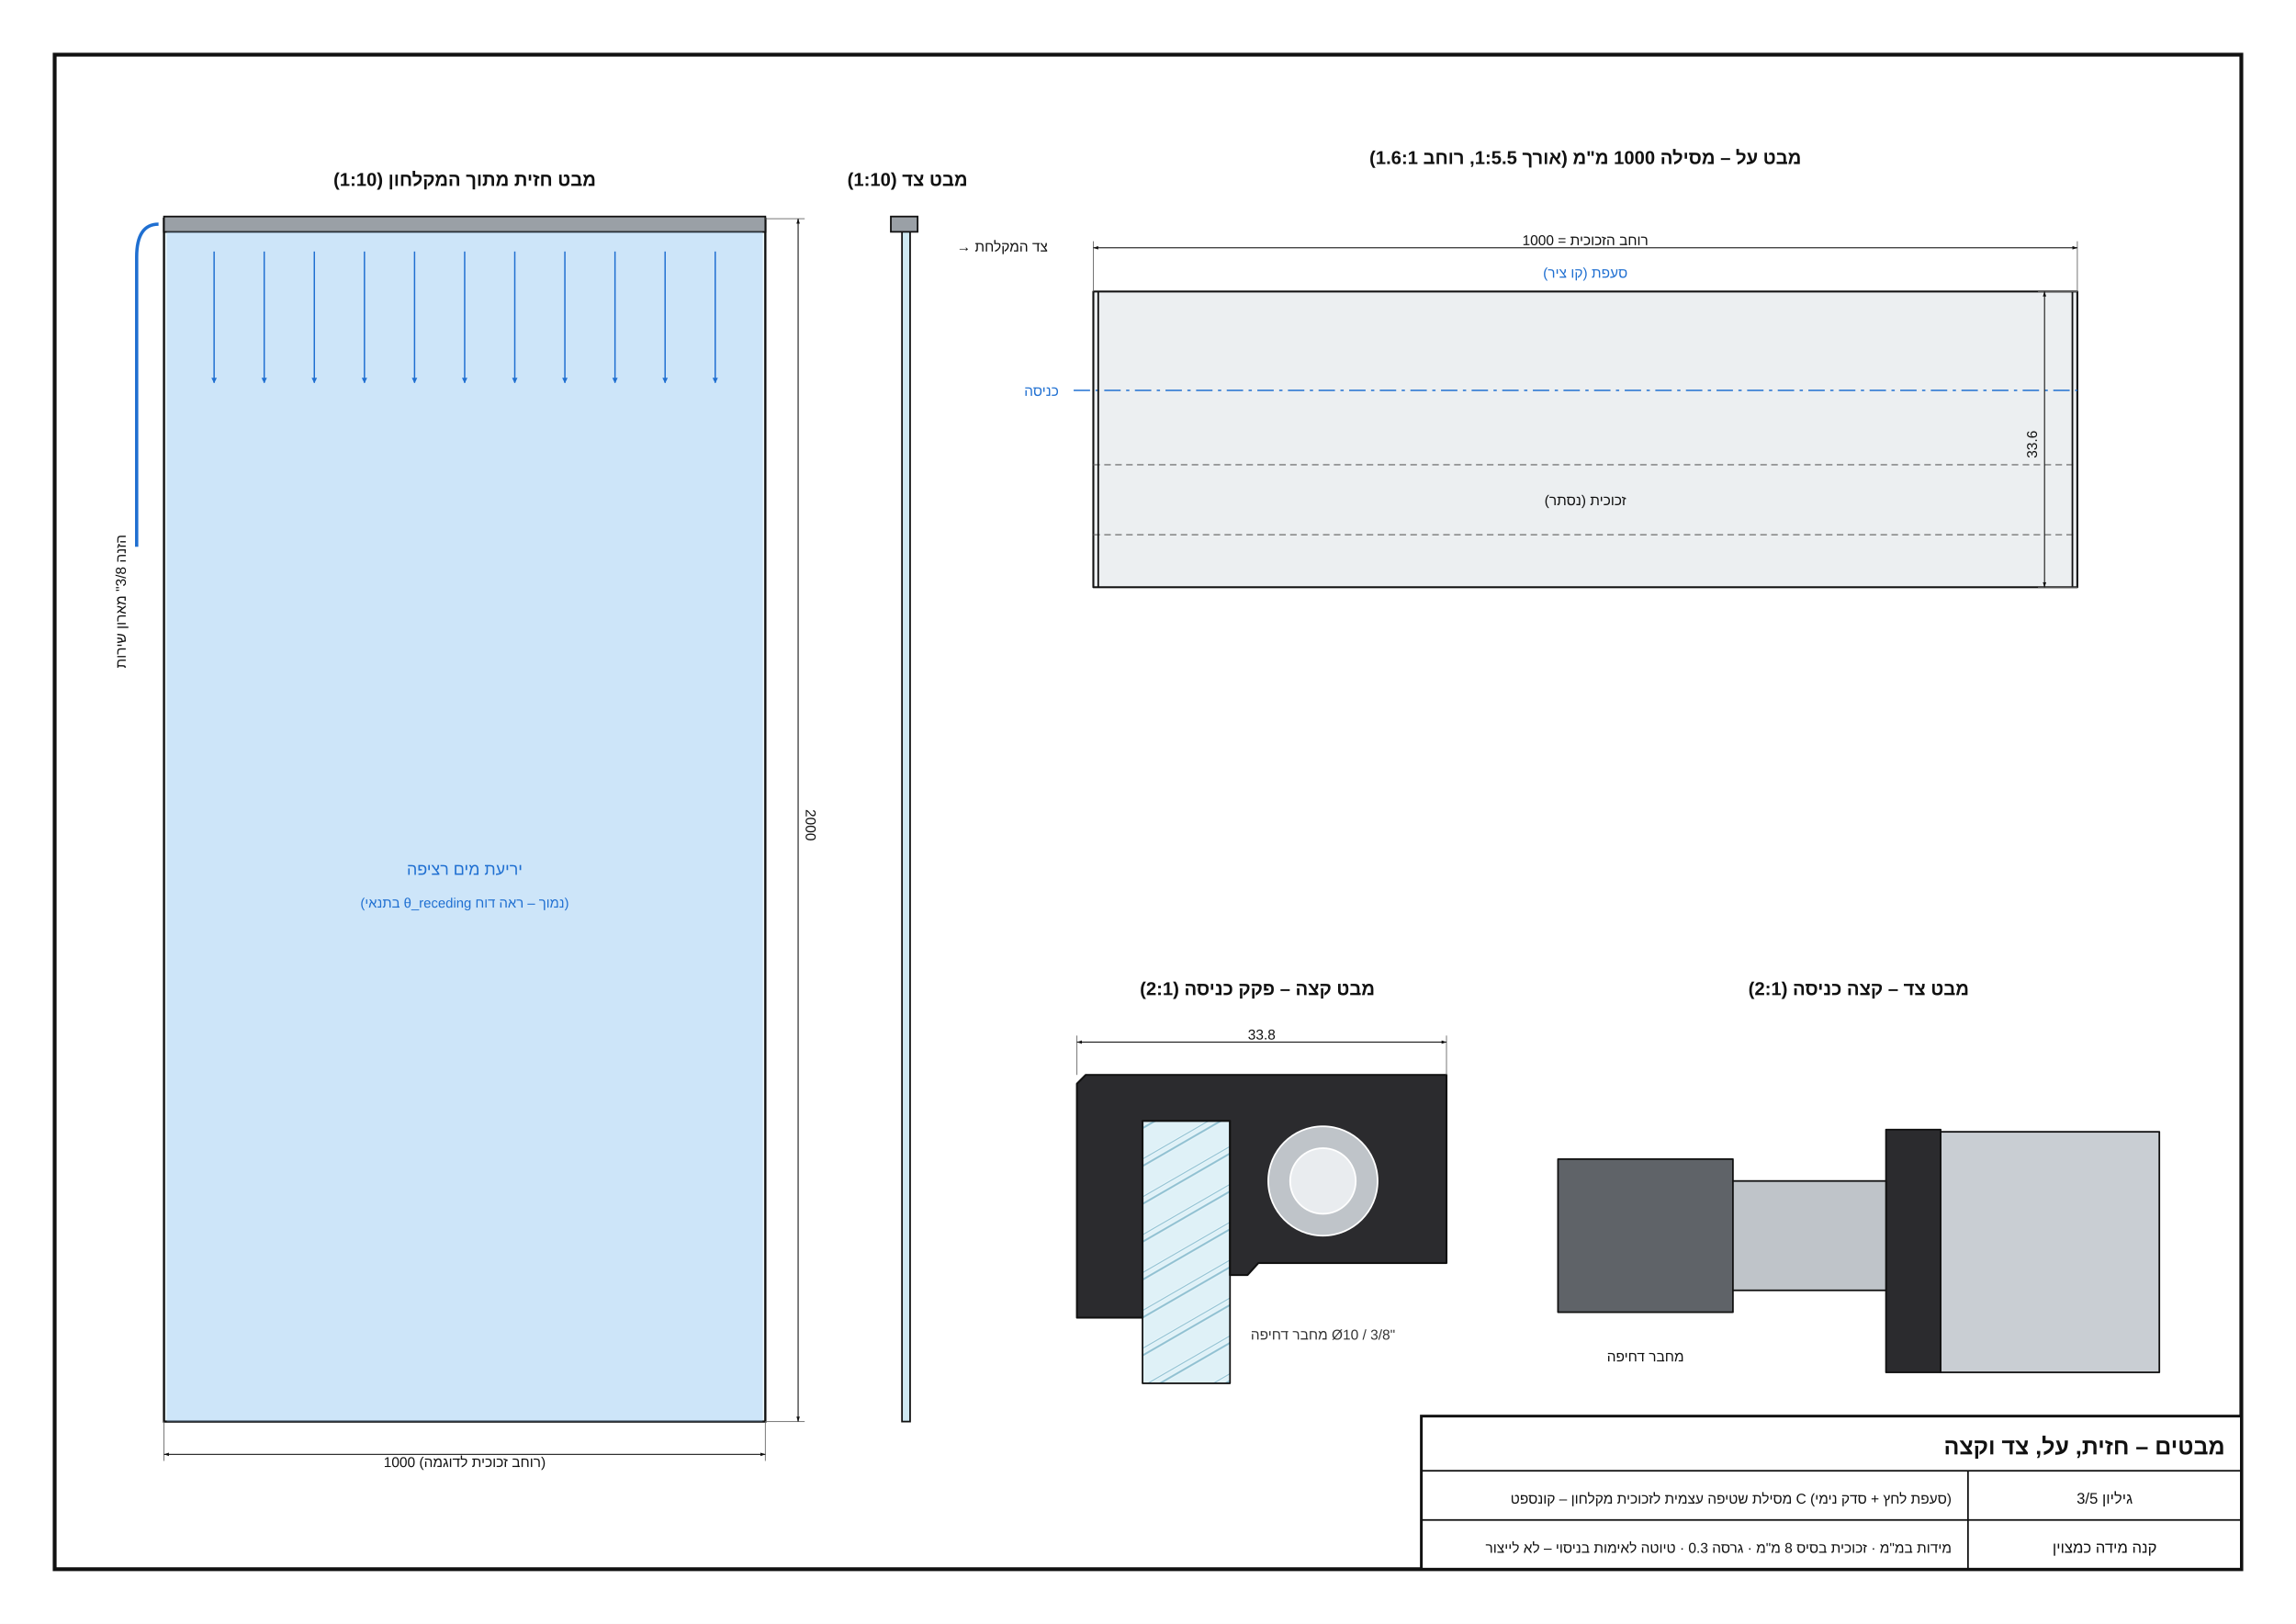
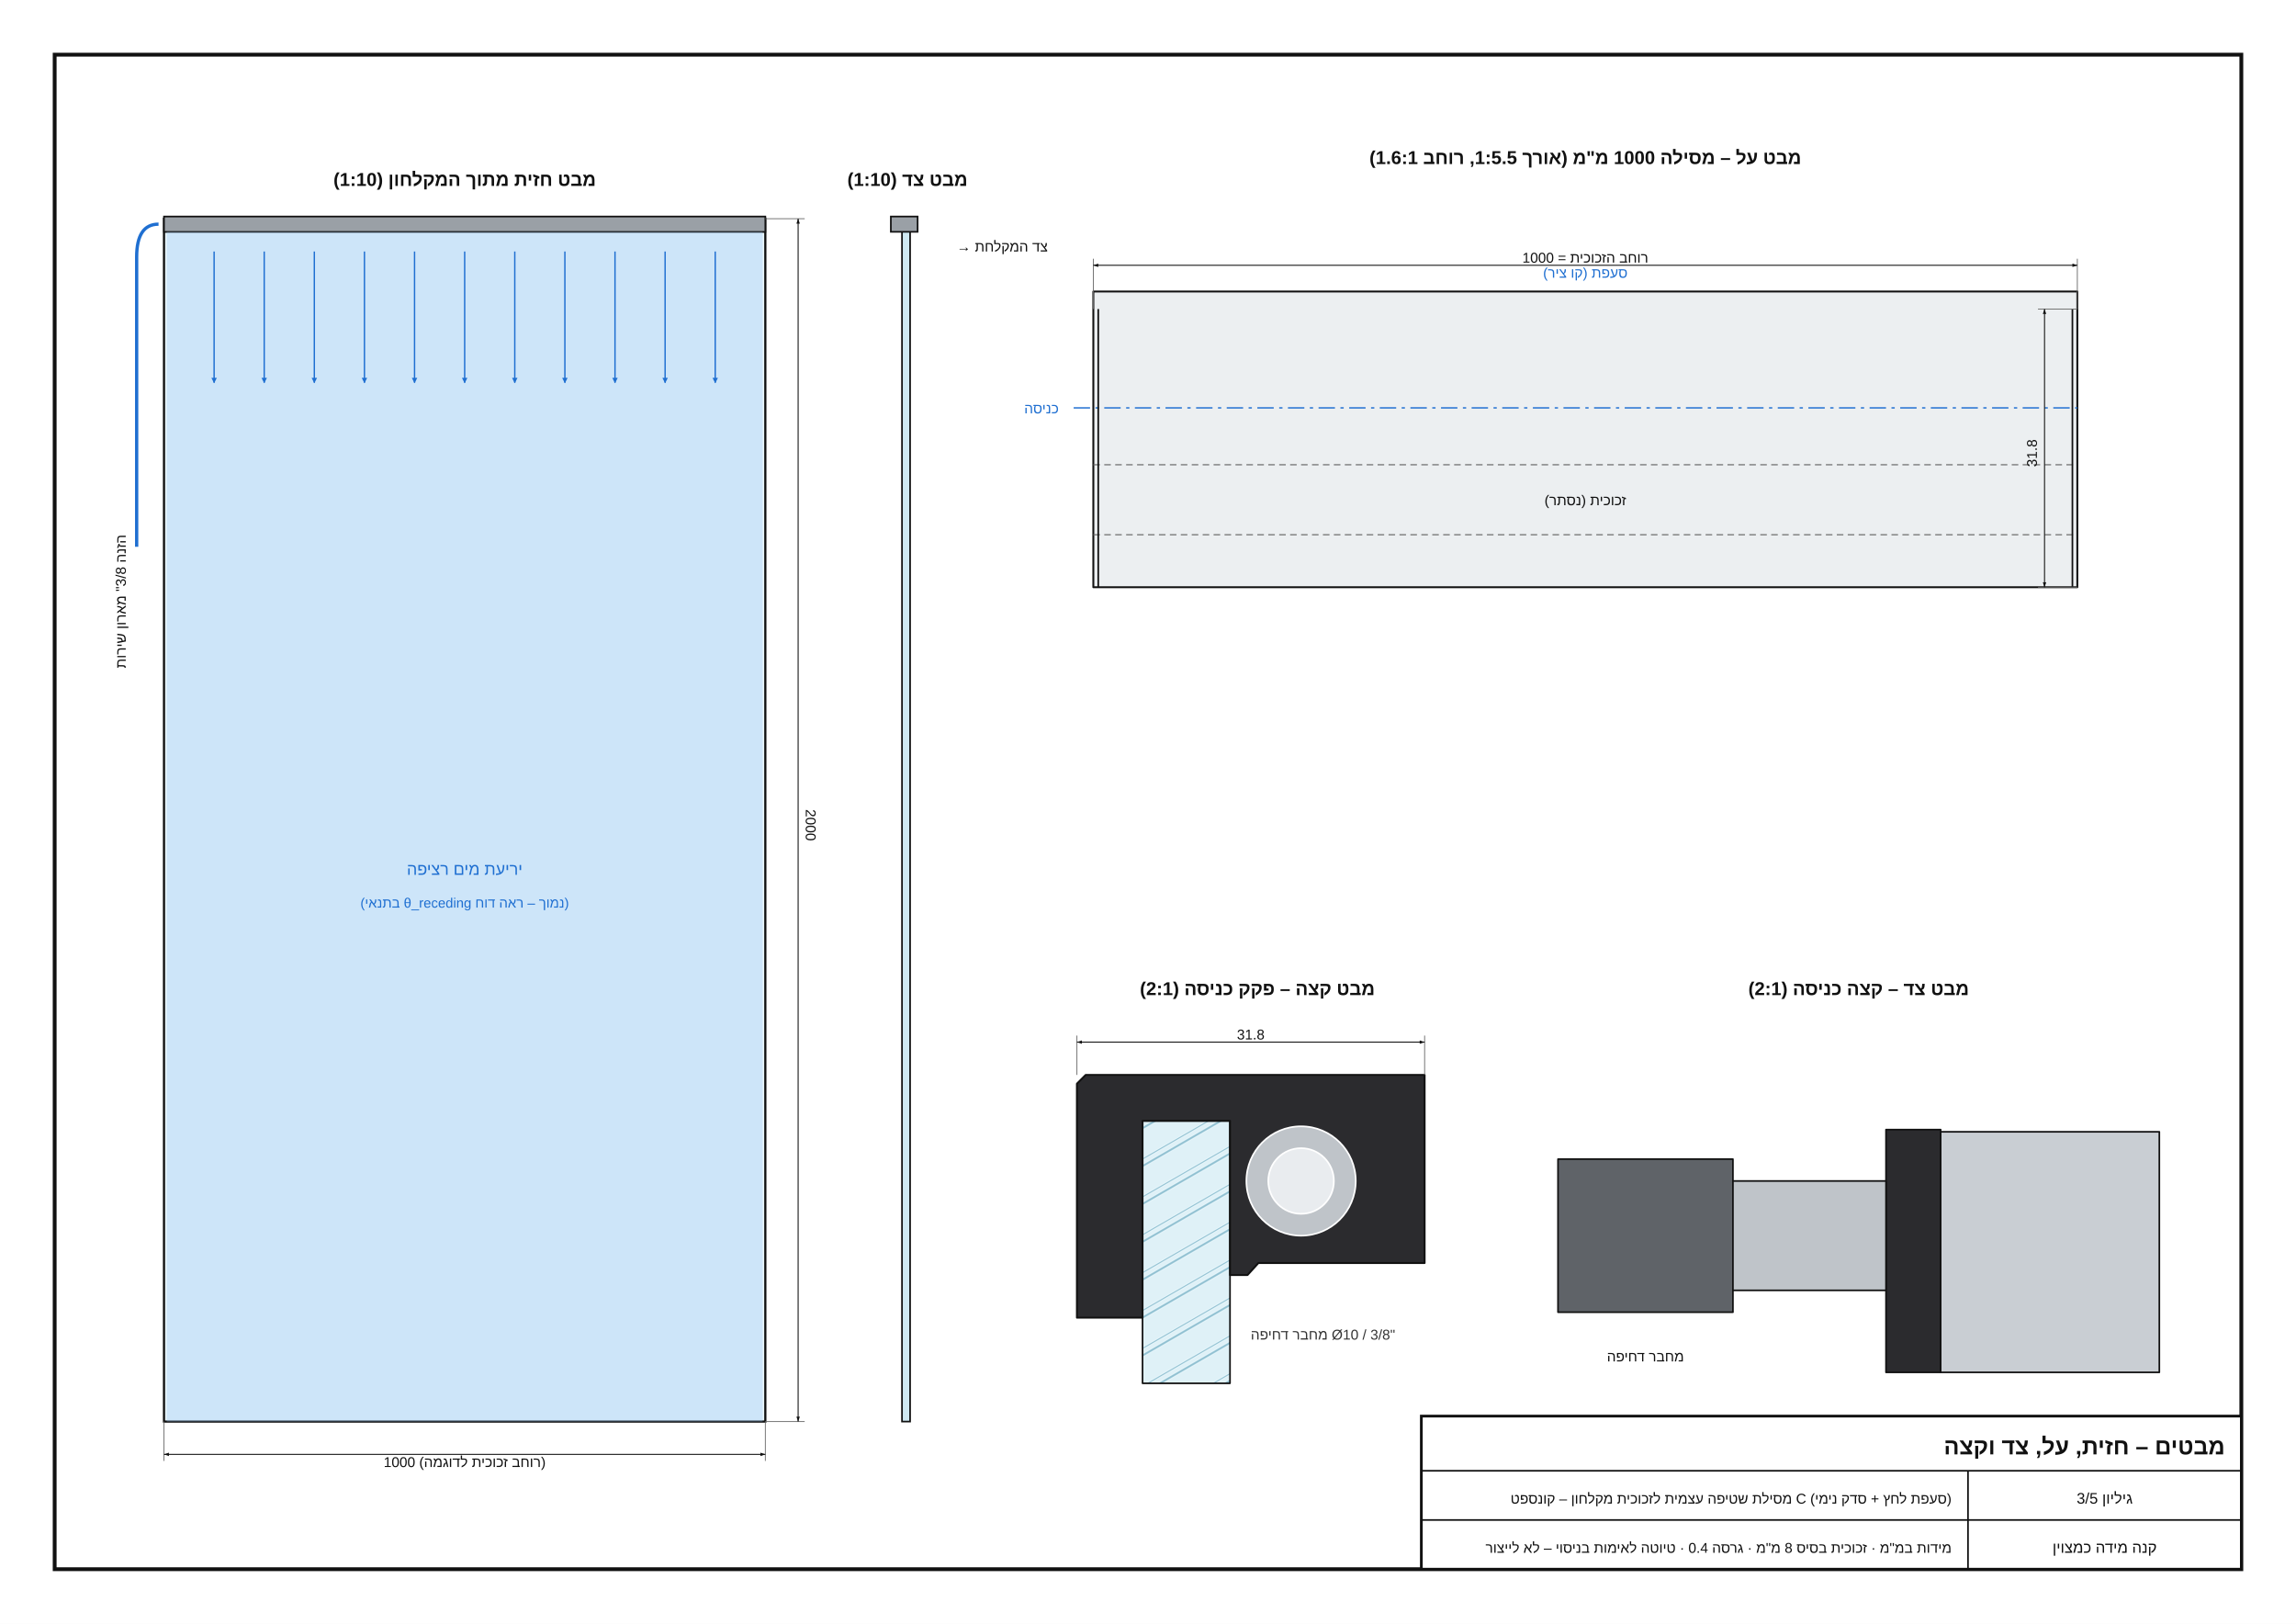
<svg xmlns="http://www.w3.org/2000/svg" width="420mm" height="297mm" viewBox="0 0 420 297">
  <rect width="420" height="297" fill="#fff" />
  <defs>
    <marker id="arr" viewBox="0 0 10 10" refX="10" refY="5" markerWidth="5" markerHeight="5" orient="auto-start-reverse">
      <path d="M0,1.5 L10,5 L0,8.5 z" fill="#111" />
    </marker>
    <marker id="flow" viewBox="0 0 10 10" refX="9" refY="5" markerWidth="4" markerHeight="4" orient="auto">
      <path d="M0,0 L10,5 L0,10 z" fill="#1f6fd1" />
    </marker>
    <marker id="dot" viewBox="0 0 10 10" refX="5" refY="5" markerWidth="2.2" markerHeight="2.2">
      <circle cx="5" cy="5" r="4" fill="#111" />
    </marker>
    <pattern id="hAl" patternUnits="userSpaceOnUse" width="1.6" height="1.6" patternTransform="rotate(45)">
      <rect width="1.6" height="1.6" fill="#e9ecef" />
      <line x1="0" y1="0" x2="0" y2="1.6" stroke="#555" stroke-width="0.22" />
    </pattern>
    <pattern id="hCov" patternUnits="userSpaceOnUse" width="1.6" height="1.6" patternTransform="rotate(-45)">
      <rect width="1.6" height="1.6" fill="#e2e6ea" />
      <line x1="0" y1="0" x2="0" y2="1.6" stroke="#555" stroke-width="0.22" />
    </pattern>
    <pattern id="hSS" patternUnits="userSpaceOnUse" width="1.1" height="1.1" patternTransform="rotate(30)">
      <rect width="1.1" height="1.1" fill="#d5d8dc" />
      <line x1="0" y1="0" x2="0" y2="1.1" stroke="#333" stroke-width="0.25" />
    </pattern>
    <pattern id="hGl" patternUnits="userSpaceOnUse" width="6" height="6" patternTransform="rotate(60)">
      <rect width="6" height="6" fill="#dff1f7" />
      <line x1="0" y1="0" x2="0" y2="6" stroke="#7fb6c9" stroke-width="0.25" />
      <line x1="1.2" y1="0" x2="1.2" y2="6" stroke="#7fb6c9" stroke-width="0.25" />
    </pattern>
  </defs>
  <rect x="30" y="40" width="110.0" height="220.0" fill="#e8f5fa" stroke="#111" stroke-width="0.4" />
  <rect x="30" y="39.6" width="110.0" height="2.82" fill="#9aa0a6" stroke="#111" stroke-width="0.3" />
  <rect x="30.5" y="42.42" width="109.0" height="217.58" fill="#9cc9f5" fill-opacity="0.35" />
  <line x1="39.167" y1="46.000" x2="39.167" y2="70.000" stroke="#1f6fd1" stroke-width="0.25" marker-end="url(#flow)" />
  <line x1="48.333" y1="46.000" x2="48.333" y2="70.000" stroke="#1f6fd1" stroke-width="0.25" marker-end="url(#flow)" />
  <line x1="57.500" y1="46.000" x2="57.500" y2="70.000" stroke="#1f6fd1" stroke-width="0.25" marker-end="url(#flow)" />
  <line x1="66.667" y1="46.000" x2="66.667" y2="70.000" stroke="#1f6fd1" stroke-width="0.25" marker-end="url(#flow)" />
  <line x1="75.833" y1="46.000" x2="75.833" y2="70.000" stroke="#1f6fd1" stroke-width="0.25" marker-end="url(#flow)" />
  <line x1="85.000" y1="46.000" x2="85.000" y2="70.000" stroke="#1f6fd1" stroke-width="0.25" marker-end="url(#flow)" />
  <line x1="94.167" y1="46.000" x2="94.167" y2="70.000" stroke="#1f6fd1" stroke-width="0.25" marker-end="url(#flow)" />
  <line x1="103.333" y1="46.000" x2="103.333" y2="70.000" stroke="#1f6fd1" stroke-width="0.25" marker-end="url(#flow)" />
  <line x1="112.500" y1="46.000" x2="112.500" y2="70.000" stroke="#1f6fd1" stroke-width="0.25" marker-end="url(#flow)" />
  <line x1="121.667" y1="46.000" x2="121.667" y2="70.000" stroke="#1f6fd1" stroke-width="0.25" marker-end="url(#flow)" />
  <line x1="130.833" y1="46.000" x2="130.833" y2="70.000" stroke="#1f6fd1" stroke-width="0.25" marker-end="url(#flow)" />
  <path d="M29,41 q-4,0 -4,6 L25,100" stroke="#1f6fd1" stroke-width="0.6" fill="none" />
  <text x="23.00" y="110.00" font-family="Arial, 'Noto Sans Hebrew', 'DejaVu Sans', sans-serif" font-size="2.6" text-anchor="middle" fill="#111" font-weight="normal" transform="rotate(-90 23.00 110.00)">הזנה 3/8" מארון שירות</text>
  <line x1="30.000" y1="260.000" x2="30.000" y2="267.200" stroke="#666" stroke-width="0.15" />
  <line x1="140.000" y1="260.000" x2="140.000" y2="267.200" stroke="#666" stroke-width="0.15" />
  <line x1="30.000" y1="266.000" x2="140.000" y2="266.000" stroke="#111" stroke-width="0.18" marker-start="url(#arr)" marker-end="url(#arr)" />
  <text x="85.00" y="268.31" font-family="Arial, 'Noto Sans Hebrew', 'DejaVu Sans', sans-serif" font-size="2.6" text-anchor="middle" fill="#111" font-weight="normal">1000 (רוחב זכוכית לדוגמה)</text>
  <line x1="140.000" y1="40.000" x2="147.200" y2="40.000" stroke="#666" stroke-width="0.15" />
  <line x1="140.000" y1="260.000" x2="147.200" y2="260.000" stroke="#666" stroke-width="0.15" />
  <line x1="146.000" y1="40.000" x2="146.000" y2="260.000" stroke="#111" stroke-width="0.18" marker-start="url(#arr)" marker-end="url(#arr)" />
  <text x="147.40" y="150.91" font-family="Arial, 'Noto Sans Hebrew', 'DejaVu Sans', sans-serif" font-size="2.6" text-anchor="middle" fill="#111" font-weight="normal" transform="rotate(90.0 147.40 150.91)">2000</text>
  <text x="85.00" y="34.00" font-family="Arial, 'Noto Sans Hebrew', 'DejaVu Sans', sans-serif" font-size="3.4" text-anchor="middle" fill="#111" font-weight="bold">מבט חזית מתוך המקלחון (1:10)</text>
  <text x="85.00" y="160.00" font-family="Arial, 'Noto Sans Hebrew', 'DejaVu Sans', sans-serif" font-size="3.0" text-anchor="middle" fill="#1f6fd1" font-weight="normal">יריעת מים רציפה</text>
  <text x="85.00" y="166.00" font-family="Arial, 'Noto Sans Hebrew', 'DejaVu Sans', sans-serif" font-size="2.5" text-anchor="middle" fill="#1f6fd1" font-weight="normal">(בתנאי θ_receding נמוך – ראה דוח)</text>
  <rect x="165" y="40" width="1.48" height="220.0" fill="#cfe9f2" stroke="#111" stroke-width="0.3" />
  <rect x="162.96" y="39.6" width="4.896" height="2.8" fill="#9aa0a6" stroke="#111" stroke-width="0.3" />
  <text x="166.00" y="34.00" font-family="Arial, 'Noto Sans Hebrew', 'DejaVu Sans', sans-serif" font-size="3.4" text-anchor="middle" fill="#111" font-weight="bold">מבט צד (1:10)</text>
  <text x="175.00" y="46.00" font-family="Arial, 'Noto Sans Hebrew', 'DejaVu Sans', sans-serif" font-size="2.6" text-anchor="start" fill="#111" font-weight="normal">→ צד המקלחת</text>
  <text x="290.00" y="30.00" font-family="Arial, 'Noto Sans Hebrew', 'DejaVu Sans', sans-serif" font-size="3.4" text-anchor="middle" fill="#111" font-weight="bold">מבט על – מסילה 1000 מ"מ (אורך 1:5.5, רוחב 1.6:1)</text>
  <polygon points="200.000,107.400 200.000,53.320 380.000,53.320 380.000,107.400" fill="#eceff1" stroke="#111" stroke-width="0.35" stroke-linejoin="round" />
  <line x1="200.000" y1="85.000" x2="380.000" y2="85.000" stroke="#666" stroke-width="0.2" stroke-dasharray="1.2 0.8" />
  <line x1="200.000" y1="97.800" x2="380.000" y2="97.800" stroke="#666" stroke-width="0.2" stroke-dasharray="1.2 0.8" />
-   <line x1="196.400" y1="71.400" x2="380.000" y2="71.400" stroke="#1f6fd1" stroke-width="0.25" stroke-dasharray="3 1 0.6 1" />
-   <line x1="200.900" y1="107.400" x2="200.900" y2="53.320" stroke="#111" stroke-width="0.3" />
-   <line x1="379.100" y1="107.400" x2="379.100" y2="53.320" stroke="#111" stroke-width="0.3" />
+   <line x1="196.400" y1="74.600" x2="380.000" y2="74.600" stroke="#1f6fd1" stroke-width="0.25" stroke-dasharray="3 1 0.6 1" />
+   <line x1="200.900" y1="107.400" x2="200.900" y2="56.520" stroke="#111" stroke-width="0.3" />
+   <line x1="379.100" y1="107.400" x2="379.100" y2="56.520" stroke="#111" stroke-width="0.3" />
  <text x="290.00" y="92.40" font-family="Arial, 'Noto Sans Hebrew', 'DejaVu Sans', sans-serif" font-size="2.6" text-anchor="middle" fill="#111" font-weight="normal">זכוכית (נסתר)</text>
  <text x="290.00" y="50.80" font-family="Arial, 'Noto Sans Hebrew', 'DejaVu Sans', sans-serif" font-size="2.6" text-anchor="middle" fill="#1f6fd1" font-weight="normal">סעפת (קו ציר)</text>
  <line x1="380.000" y1="107.400" x2="372.800" y2="107.400" stroke="#666" stroke-width="0.15" />
-   <line x1="380.000" y1="53.320" x2="372.800" y2="53.320" stroke="#666" stroke-width="0.15" />
-   <line x1="374.000" y1="107.400" x2="374.000" y2="53.320" stroke="#111" stroke-width="0.18" marker-start="url(#arr)" marker-end="url(#arr)" />
-   <text x="372.60" y="81.27" font-family="Arial, 'Noto Sans Hebrew', 'DejaVu Sans', sans-serif" font-size="2.6" text-anchor="middle" fill="#111" font-weight="normal" transform="rotate(-90.0 372.60 81.27)">33.6</text>
-   <line x1="200.000" y1="53.320" x2="200.000" y2="44.120" stroke="#666" stroke-width="0.15" />
-   <line x1="380.000" y1="53.320" x2="380.000" y2="44.120" stroke="#666" stroke-width="0.15" />
-   <line x1="200.000" y1="45.320" x2="380.000" y2="45.320" stroke="#111" stroke-width="0.18" marker-start="url(#arr)" marker-end="url(#arr)" />
-   <text x="290.00" y="44.83" font-family="Arial, 'Noto Sans Hebrew', 'DejaVu Sans', sans-serif" font-size="2.6" text-anchor="middle" fill="#111" font-weight="normal">1000 = רוחב הזכוכית</text>
-   <text x="193.68" y="72.40" font-family="Arial, 'Noto Sans Hebrew', 'DejaVu Sans', sans-serif" font-size="2.6" text-anchor="end" fill="#1f6fd1" font-weight="normal">כניסה</text>
+   <line x1="380.000" y1="56.520" x2="372.800" y2="56.520" stroke="#666" stroke-width="0.15" />
+   <line x1="374.000" y1="107.400" x2="374.000" y2="56.520" stroke="#111" stroke-width="0.18" marker-start="url(#arr)" marker-end="url(#arr)" />
+   <text x="372.60" y="82.87" font-family="Arial, 'Noto Sans Hebrew', 'DejaVu Sans', sans-serif" font-size="2.6" text-anchor="middle" fill="#111" font-weight="normal" transform="rotate(-90.0 372.60 82.87)">31.8</text>
+   <line x1="200.000" y1="56.520" x2="200.000" y2="47.320" stroke="#666" stroke-width="0.15" />
+   <line x1="380.000" y1="56.520" x2="380.000" y2="47.320" stroke="#666" stroke-width="0.15" />
+   <line x1="200.000" y1="48.520" x2="380.000" y2="48.520" stroke="#111" stroke-width="0.18" marker-start="url(#arr)" marker-end="url(#arr)" />
+   <text x="290.00" y="48.03" font-family="Arial, 'Noto Sans Hebrew', 'DejaVu Sans', sans-serif" font-size="2.6" text-anchor="middle" fill="#111" font-weight="normal">1000 = רוחב הזכוכית</text>
+   <text x="193.68" y="75.60" font-family="Arial, 'Noto Sans Hebrew', 'DejaVu Sans', sans-serif" font-size="2.6" text-anchor="end" fill="#1f6fd1" font-weight="normal">כניסה</text>
  <polygon points="209.000,253.000 225.000,253.000 225.000,205.000 209.000,205.000" fill="url(#hGl)" stroke="#111" stroke-width="0.3" stroke-linejoin="round" />
-   <polygon points="197.000,241.000 209.000,241.000 209.000,205.000 225.000,205.000 225.000,233.200 228.200,233.200 230.200,231.000 264.600,231.000 264.600,196.600 259.000,196.600 198.600,196.600 197.000,198.200" fill="#2b2b2e" stroke="#111" stroke-width="0.35" stroke-linejoin="round" />
-   <circle cx="242.000" cy="216.000" r="10.000" fill="#bfc4c9" stroke="#fff" stroke-width="0.3" />
-   <circle cx="242.000" cy="216.000" r="6.000" fill="#e9ecef" stroke="#fff" stroke-width="0.3" />
+   <polygon points="197.000,241.000 209.000,241.000 209.000,205.000 225.000,205.000 225.000,233.200 228.200,233.200 230.200,231.000 260.600,231.000 260.600,196.600 255.000,196.600 198.600,196.600 197.000,198.200" fill="#2b2b2e" stroke="#111" stroke-width="0.35" stroke-linejoin="round" />
+   <circle cx="238.000" cy="216.000" r="10.000" fill="#bfc4c9" stroke="#fff" stroke-width="0.3" />
+   <circle cx="238.000" cy="216.000" r="6.000" fill="#e9ecef" stroke="#fff" stroke-width="0.3" />
  <text x="230.00" y="182.00" font-family="Arial, 'Noto Sans Hebrew', 'DejaVu Sans', sans-serif" font-size="3.4" text-anchor="middle" fill="#111" font-weight="bold">מבט קצה – פקק כניסה (2:1)</text>
  <text x="242.00" y="245.00" font-family="Arial, 'Noto Sans Hebrew', 'DejaVu Sans', sans-serif" font-size="2.6" text-anchor="middle" fill="#333" font-weight="normal">מחבר דחיפה Ø10 / 3/8"</text>
  <line x1="197.000" y1="196.600" x2="197.000" y2="189.400" stroke="#666" stroke-width="0.15" />
-   <line x1="264.600" y1="196.600" x2="264.600" y2="189.400" stroke="#666" stroke-width="0.15" />
-   <line x1="197.000" y1="190.600" x2="264.600" y2="190.600" stroke="#111" stroke-width="0.18" marker-start="url(#arr)" marker-end="url(#arr)" />
-   <text x="230.80" y="190.11" font-family="Arial, 'Noto Sans Hebrew', 'DejaVu Sans', sans-serif" font-size="2.6" text-anchor="middle" fill="#111" font-weight="normal">33.8</text>
+   <line x1="260.600" y1="196.600" x2="260.600" y2="189.400" stroke="#666" stroke-width="0.15" />
+   <line x1="197.000" y1="190.600" x2="260.600" y2="190.600" stroke="#111" stroke-width="0.18" marker-start="url(#arr)" marker-end="url(#arr)" />
+   <text x="228.80" y="190.11" font-family="Arial, 'Noto Sans Hebrew', 'DejaVu Sans', sans-serif" font-size="2.6" text-anchor="middle" fill="#111" font-weight="normal">31.8</text>
  <polygon points="345.000,251.000 355.000,251.000 355.000,206.600 345.000,206.600" fill="#2b2b2e" stroke="#111" stroke-width="0.3" stroke-linejoin="round" />
  <polygon points="355.000,251.000 395.000,251.000 395.000,207.000 355.000,207.000" fill="#c9ced3" stroke="#111" stroke-width="0.3" stroke-linejoin="round" />
  <polygon points="305.000,236.000 345.000,236.000 345.000,216.000 305.000,216.000" fill="#bfc4c9" stroke="#111" stroke-width="0.3" stroke-linejoin="round" />
  <polygon points="285.000,240.000 317.000,240.000 317.000,212.000 285.000,212.000" fill="#5f6368" stroke="#111" stroke-width="0.3" stroke-linejoin="round" />
  <text x="340.00" y="182.00" font-family="Arial, 'Noto Sans Hebrew', 'DejaVu Sans', sans-serif" font-size="3.4" text-anchor="middle" fill="#111" font-weight="bold">מבט צד – קצה כניסה (2:1)</text>
  <text x="301.00" y="249.00" font-family="Arial, 'Noto Sans Hebrew', 'DejaVu Sans', sans-serif" font-size="2.6" text-anchor="middle" fill="#111" font-weight="normal">מחבר דחיפה</text>
  <text x="375.00" y="263.00" font-family="Arial, 'Noto Sans Hebrew', 'DejaVu Sans', sans-serif" font-size="2.6" text-anchor="middle" fill="#111" font-weight="normal">גוף + כיסוי</text>
  <rect x="10" y="10" width="400" height="277" fill="none" stroke="#111" stroke-width="0.7" />
  <rect x="260" y="259" width="150" height="28" fill="#fff" stroke="#111" stroke-width="0.5" />
  <line x1="260.000" y1="269.000" x2="410.000" y2="269.000" stroke="#111" stroke-width="0.3" />
  <line x1="260.000" y1="278.000" x2="410.000" y2="278.000" stroke="#111" stroke-width="0.3" />
  <line x1="360.000" y1="269.000" x2="360.000" y2="287.000" stroke="#111" stroke-width="0.3" />
  <text x="407.00" y="266.00" font-family="Arial, 'Noto Sans Hebrew', 'DejaVu Sans', sans-serif" font-size="4.2" text-anchor="end" fill="#111" font-weight="bold">מבטים – חזית, על, צד וקצה</text>
  <text x="357.00" y="275.00" font-family="Arial, 'Noto Sans Hebrew', 'DejaVu Sans', sans-serif" font-size="2.6" text-anchor="end" fill="#111" font-weight="normal">מסילת שטיפה עצמית לזכוכית מקלחון – קונספט C (סעפת לחץ + סדק נימי)</text>
-   <text x="357.00" y="284.00" font-family="Arial, 'Noto Sans Hebrew', 'DejaVu Sans', sans-serif" font-size="2.6" text-anchor="end" fill="#111" font-weight="normal">מידות במ"מ · זכוכית בסיס 8 מ"מ · גרסה 0.3 · טיוטה לאימות בניסוי – לא לייצור</text>
+   <text x="357.00" y="284.00" font-family="Arial, 'Noto Sans Hebrew', 'DejaVu Sans', sans-serif" font-size="2.6" text-anchor="end" fill="#111" font-weight="normal">מידות במ"מ · זכוכית בסיס 8 מ"מ · גרסה 0.4 · טיוטה לאימות בניסוי – לא לייצור</text>
  <text x="385.00" y="275.00" font-family="Arial, 'Noto Sans Hebrew', 'DejaVu Sans', sans-serif" font-size="2.8" text-anchor="middle" fill="#111" font-weight="normal">גיליון 3/5</text>
  <text x="385.00" y="284.00" font-family="Arial, 'Noto Sans Hebrew', 'DejaVu Sans', sans-serif" font-size="2.8" text-anchor="middle" fill="#111" font-weight="normal">קנה מידה כמצוין</text>
</svg>
